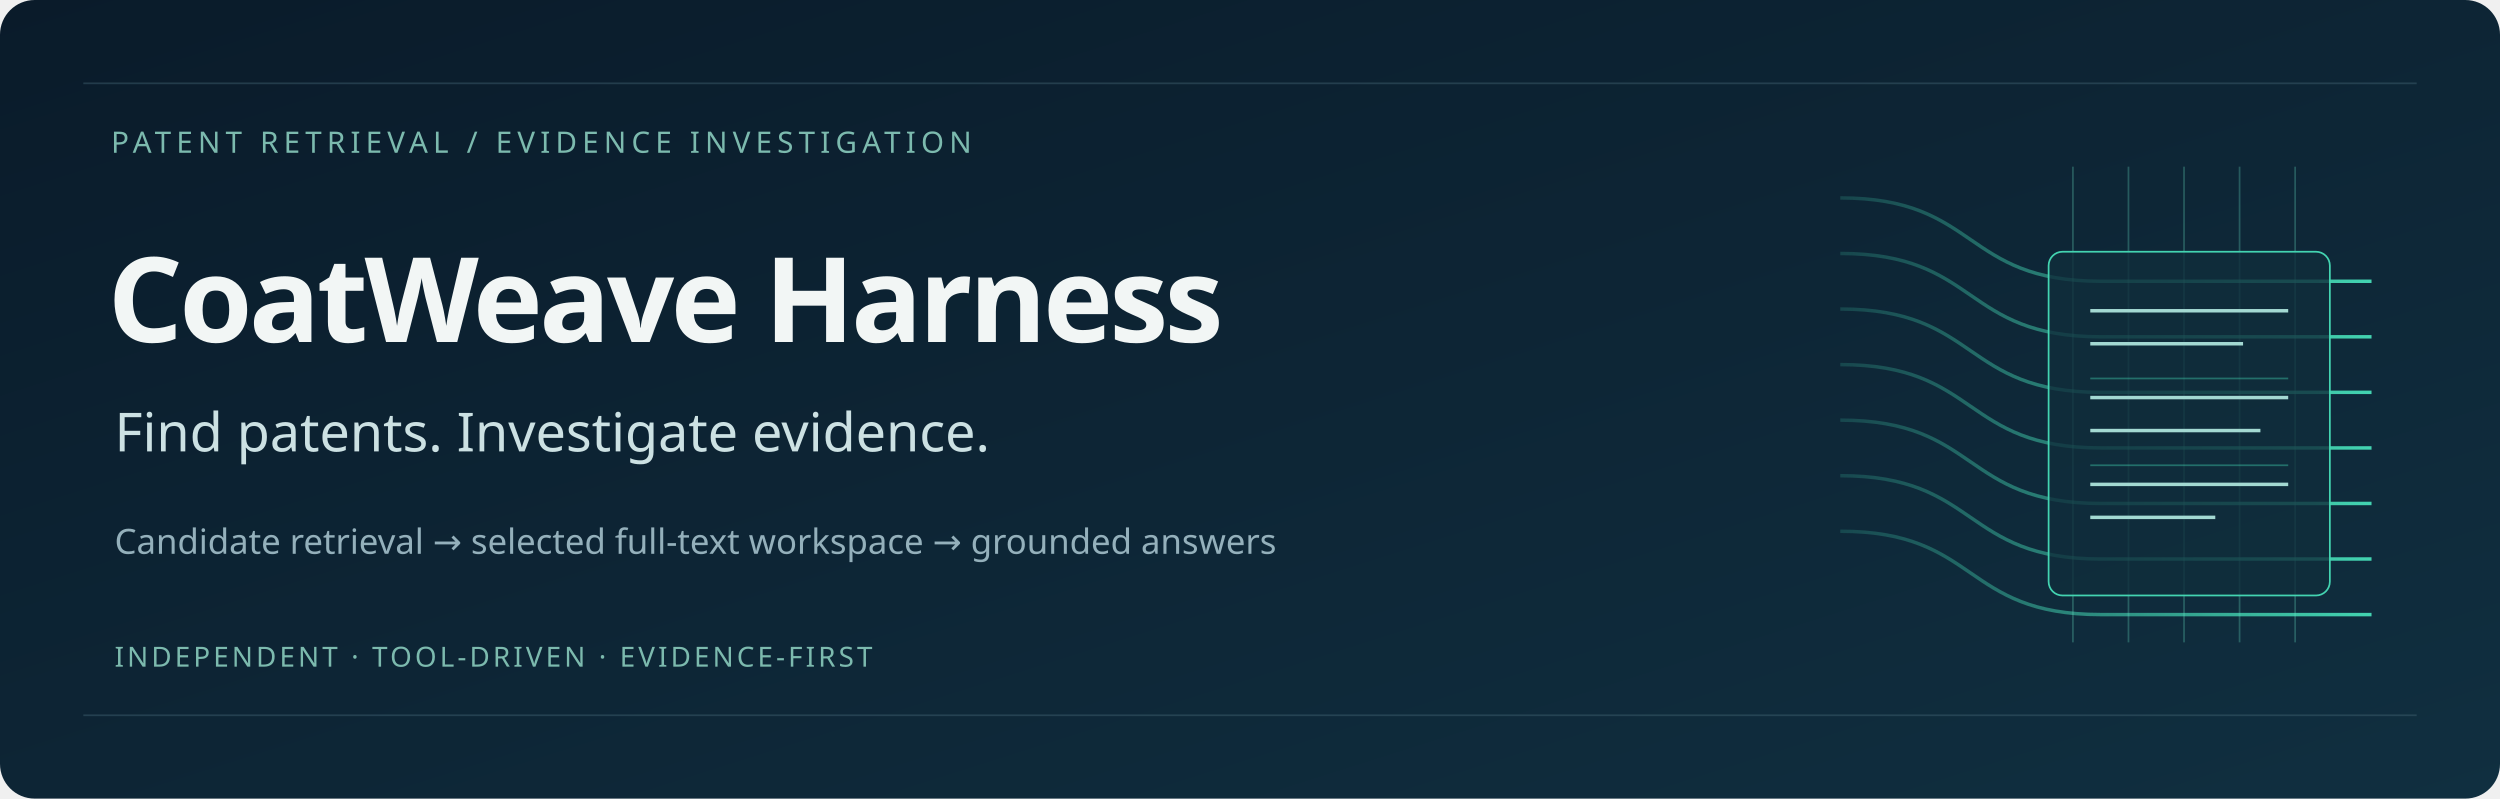
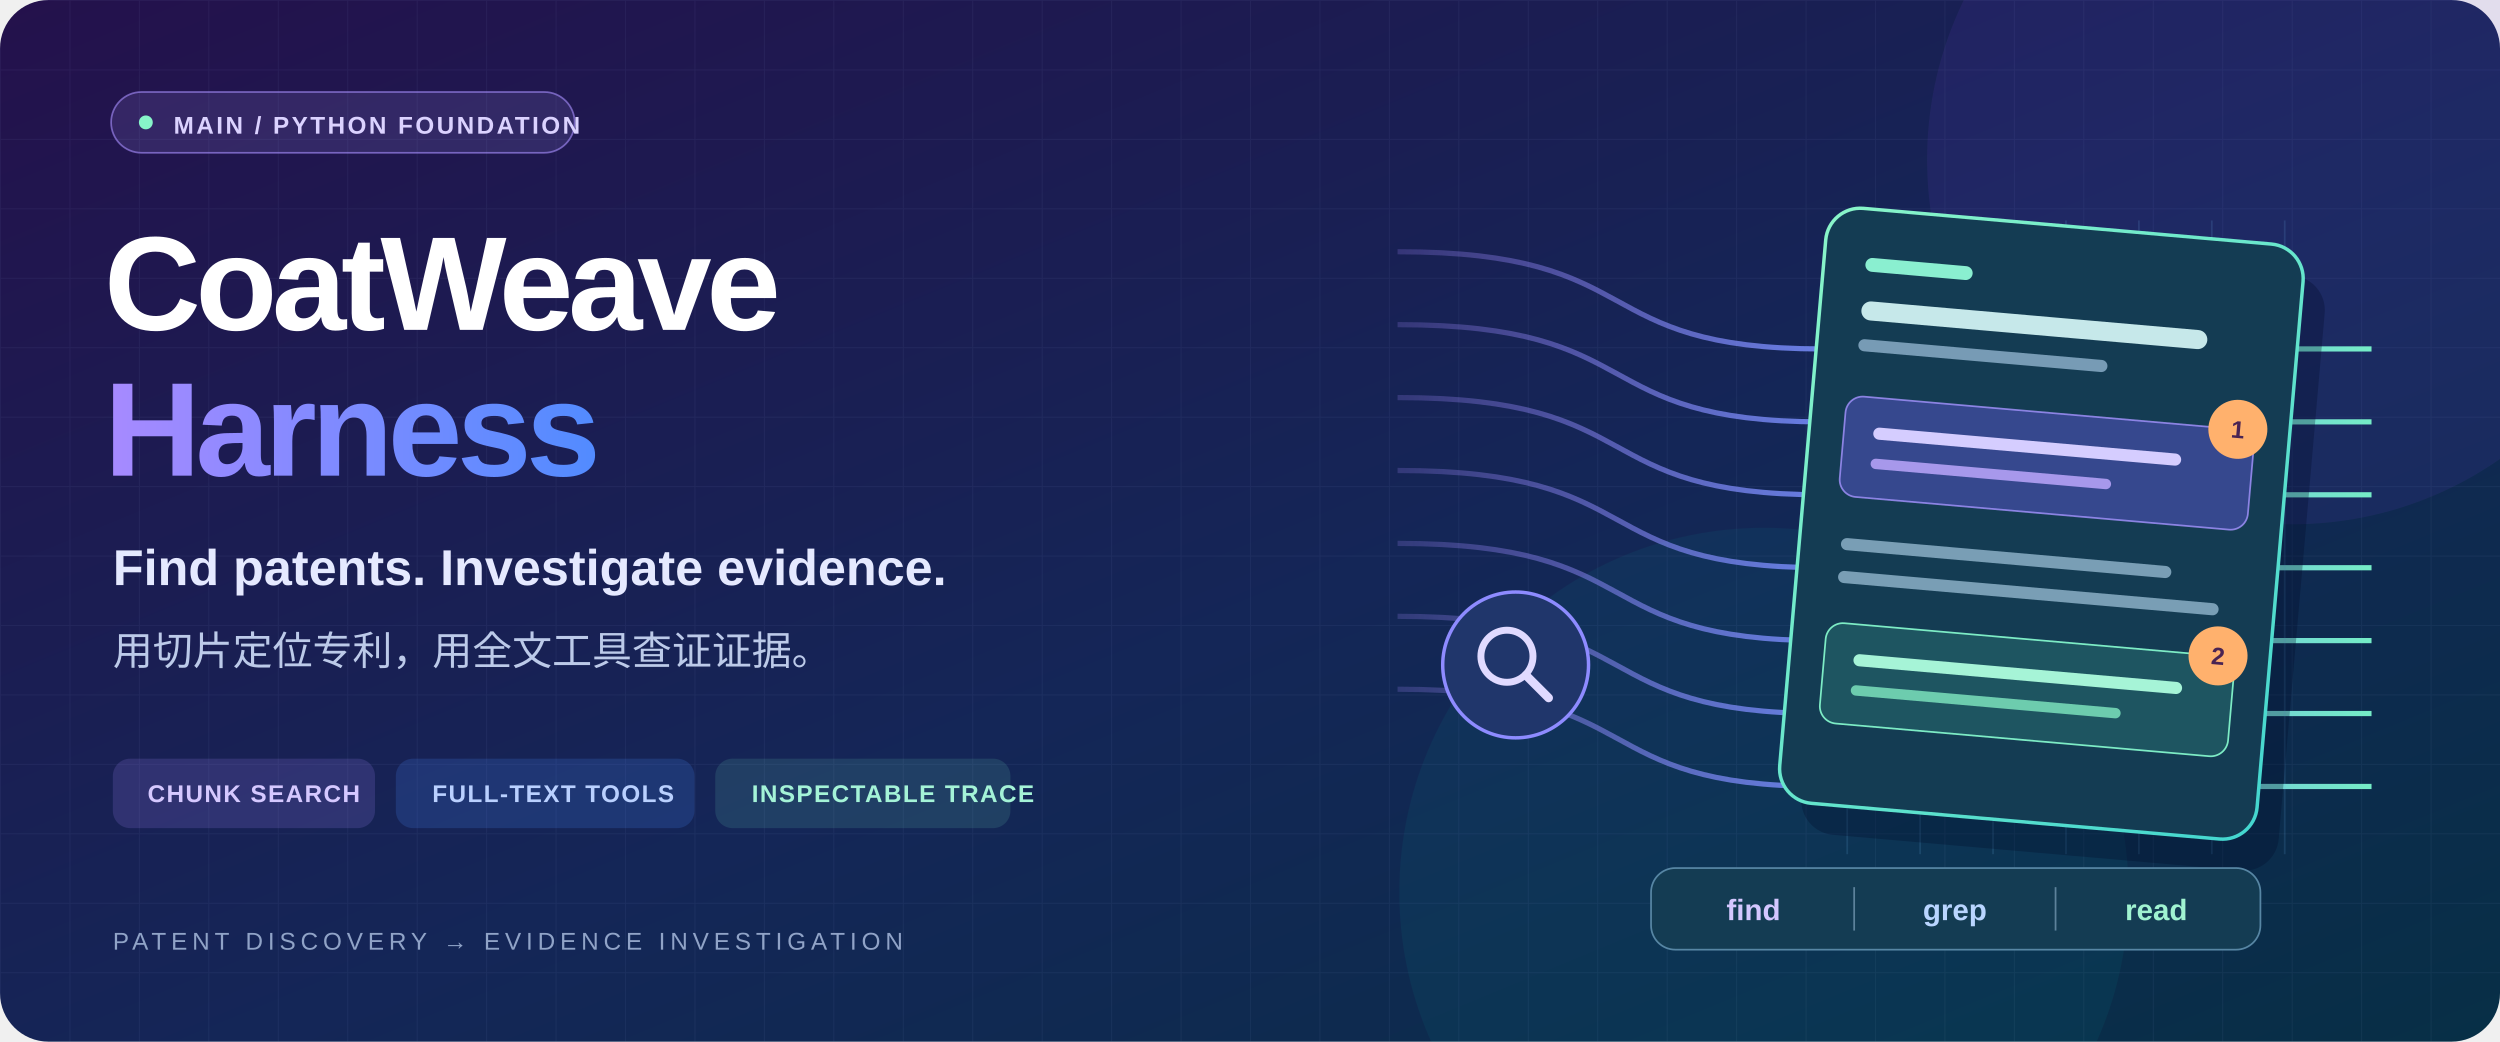
- <svg xmlns="http://www.w3.org/2000/svg" width="1440" height="460" viewBox="0 0 1440 460" role="img" aria-labelledby="title description">
+ <svg xmlns="http://www.w3.org/2000/svg" width="1440" height="600" viewBox="0 0 1440 600" role="img" aria-labelledby="title desc">
  <defs>
-     <linearGradient id="background" x1="0" y1="0" x2="1" y2="1">
-       <stop stop-color="#0a1b2a" />
-       <stop offset="1" stop-color="#102f40" />
+     <linearGradient id="bg" x1="0" y1="0" x2="1" y2="1">
+       <stop stop-color="#24114c" />
+       <stop offset="0.55" stop-color="#142657" />
+       <stop offset="1" stop-color="#072f46" />
+     </linearGradient>
+     <linearGradient id="violet" x1="0" y1="0" x2="1" y2="0">
+       <stop stop-color="#a68aff" />
+       <stop offset="1" stop-color="#528bff" />
+     </linearGradient>
+     <linearGradient id="mint" x1="0" y1="0" x2="1" y2="1">
+       <stop stop-color="#8af5c9" />
+       <stop offset="1" stop-color="#43d6cf" />
    </linearGradient>
    <linearGradient id="thread" x1="0" y1="0" x2="1" y2="0">
-       <stop stop-color="#43d4b1" stop-opacity="0.18" />
-       <stop offset="1" stop-color="#43d4b1" />
+       <stop stop-color="#a68aff" stop-opacity="0.2" />
+       <stop offset="0.55" stop-color="#6d91ff" />
+       <stop offset="1" stop-color="#75edc6" />
    </linearGradient>
+     <pattern id="grid" width="40" height="40" patternUnits="userSpaceOnUse">
+       <path d="M40 0H0V40" fill="none" stroke="#b4c5ff" stroke-opacity="0.06" />
+     </pattern>
  </defs>
-   <rect width="1440" height="460" rx="20" fill="url(#background)" />
-   <path d="M48 48H1392M48 412H1392" stroke="#426373" stroke-opacity="0.45" />
-   <g font-family="'Trebuchet MS', Verdana, sans-serif">
-     <text x="64" y="88" font-size="17" letter-spacing="3" fill="#7cbaae">PATENT RETRIEVAL / EVIDENCE INVESTIGATION</text>
-     <text x="62" y="197" font-size="68" font-weight="700" letter-spacing="-2" fill="#f2f6f5">CoatWeave Harness</text>
-     <text x="66" y="260" font-size="31" fill="#cce1e3">Find patents. Investigate evidence.</text>
-     <text x="66" y="319" font-size="20" fill="#94b0bb">Candidate retrieval → selected full-text workspace → grounded answers</text>
-     <text x="66" y="384" font-size="16" letter-spacing="1.8" fill="#7cbaae">INDEPENDENT · TOOL-DRIVEN · EVIDENCE-FIRST</text>
+   <rect width="1440" height="600" rx="28" fill="url(#bg)" />
+   <rect width="1440" height="600" rx="28" fill="url(#grid)" />
+   <circle cx="1320" cy="92" r="210" fill="#7142cd" opacity="0.11" />
+   <circle cx="1016" cy="514" r="210" fill="#00c9b6" opacity="0.06" />
+   <g font-family="Arial, 'PingFang SC', 'Microsoft YaHei', sans-serif">
+     <rect x="64" y="53" width="267" height="35" rx="17.5" fill="#b6a1ff" fill-opacity="0.13" stroke="#a890ff" stroke-opacity="0.6" />
+     <circle cx="84" cy="70.5" r="4" fill="#87f4c9" />
+     <text x="100" y="77" font-size="14" font-weight="700" letter-spacing="1.4" fill="#dbd2ff">MAIN / PYTHON FOUNDATION</text>
+     <text x="60" y="190" font-size="77" font-weight="700" letter-spacing="-3" fill="#ffffff">CoatWeave</text>
+     <text x="60" y="274" font-size="77" font-weight="700" letter-spacing="-3" fill="url(#violet)">Harness</text>
+     <text x="65" y="337" font-size="29" font-weight="700" fill="#e5e9ff">Find patents. Investigate evidence.</text>
+     <text x="65" y="383" font-size="23" fill="#bccae9">用切片定位专利，用全文工具查证证据。</text>
+     <g font-size="14" font-weight="700" letter-spacing="0.8">
+       <rect x="65" y="437" width="151" height="40" rx="10" fill="#a589ff" fill-opacity="0.17" />
+       <text x="85" y="462" fill="#d5c8ff">CHUNK SEARCH</text>
+       <rect x="228" y="437" width="172" height="40" rx="10" fill="#4c8dff" fill-opacity="0.18" />
+       <text x="249" y="462" fill="#b9d0ff">FULL-TEXT TOOLS</text>
+       <rect x="412" y="437" width="170" height="40" rx="10" fill="#73e8c1" fill-opacity="0.13" />
+       <text x="433" y="462" fill="#a4f3d7">INSPECTABLE TRACE</text>
+     </g>
+     <text x="65" y="547" font-size="14" letter-spacing="2.8" fill="#90a3c7">PATENT DISCOVERY → EVIDENCE INVESTIGATION</text>
  </g>
-   <g fill="none" stroke="url(#thread)" stroke-width="2">
-     <path d="M1060 114C1140 114 1130 162 1210 162H1366" />
-     <path d="M1060 146C1140 146 1130 194 1210 194H1366" />
-     <path d="M1060 178C1140 178 1130 226 1210 226H1366" />
-     <path d="M1060 210C1140 210 1130 258 1210 258H1366" />
-     <path d="M1060 242C1140 242 1130 290 1210 290H1366" />
-     <path d="M1060 274C1140 274 1130 322 1210 322H1366" />
-     <path d="M1060 306C1140 306 1130 354 1210 354H1366" />
+   <g fill="none" stroke="url(#thread)" stroke-width="3">
+     <path d="M805 145C952 145 912 201 1050 201H1366" />
+     <path d="M805 187C952 187 912 243 1050 243H1366" />
+     <path d="M805 229C952 229 912 285 1050 285H1366" />
+     <path d="M805 271C952 271 912 327 1050 327H1366" />
+     <path d="M805 313C952 313 912 369 1050 369H1366" />
+     <path d="M805 355C952 355 912 411 1050 411H1366" />
+     <path d="M805 397C952 397 912 453 1050 453H1366" />
  </g>
-   <g fill="none" stroke="#69e2c4" stroke-opacity="0.28">
-     <path d="M1194 96V370M1226 96V370M1258 96V370M1290 96V370M1322 96V370" />
+   <g stroke="#6eb7ed" stroke-opacity="0.15">
+     <path d="M1064 127V492M1106 127V492M1148 127V492M1190 127V492M1232 127V492M1274 127V492M1316 127V492" />
  </g>
-   <rect x="1180" y="145" width="162" height="198" rx="8" fill="#102d3b" fill-opacity="0.8" stroke="#43d4b1" />
-   <g stroke="#a3d9d2" stroke-width="2">
-     <path d="M1204 179H1318M1204 198H1292M1204 229H1318M1204 248H1302M1204 279H1318M1204 298H1276" />
+   <g transform="translate(1038 130) rotate(5 142 170)">
+     <rect x="14" y="17" width="276" height="344" rx="20" fill="#030b29" fill-opacity="0.3" />
+     <rect width="276" height="344" rx="20" fill="#143c53" stroke="url(#mint)" stroke-width="2" />
+     <rect x="24" y="28" width="62" height="8" rx="4" fill="#8aefd0" />
+     <rect x="24" y="53" width="200" height="11" rx="5.5" fill="#c6e8ea" />
+     <rect x="24" y="75" width="144" height="7" rx="3.5" fill="#779bb5" />
+     <rect x="20" y="108" width="236" height="58" rx="10" fill="#6a5ae6" fill-opacity="0.4" stroke="#a594ff" stroke-opacity="0.8" />
+     <rect x="37" y="125" width="178" height="7" rx="3.5" fill="#d5cdff" />
+     <rect x="37" y="143" width="139" height="6" rx="3" fill="#a798eb" />
+     <rect x="24" y="190" width="191" height="7" rx="3.5" fill="#799eb5" />
+     <rect x="24" y="209" width="220" height="7" rx="3.5" fill="#799eb5" />
+     <rect x="20" y="239" width="236" height="58" rx="10" fill="#56d6ac" fill-opacity="0.16" stroke="#7decc5" />
+     <rect x="37" y="256" width="190" height="7" rx="3.5" fill="#a6f4d7" />
+     <rect x="37" y="274" width="156" height="6" rx="3" fill="#6dccae" />
+     <circle cx="246" cy="108" r="17" fill="#ffb16d" />
+     <circle cx="246" cy="239" r="17" fill="#ffb16d" />
+     <g font-family="Arial, sans-serif" font-size="14" font-weight="700" text-anchor="middle" fill="#4a2453">
+       <text x="246" y="113">1</text>
+       <text x="246" y="244">2</text>
+     </g>
  </g>
-   <path d="M1204 218H1318M1204 268H1318" stroke="#43d4b1" stroke-opacity="0.4" />
+   <g transform="translate(873 383)">
+     <circle cx="0" cy="0" r="42" fill="#20366b" stroke="#8e8bff" stroke-width="2" />
+     <circle cx="-5" cy="-5" r="15" fill="none" stroke="#e0daff" stroke-width="4" />
+     <path d="M6 6L19 19" stroke="#e0daff" stroke-width="5" stroke-linecap="round" />
+   </g>
+   <rect x="951" y="500" width="351" height="47" rx="14" fill="#143c53" stroke="#5786a4" />
+   <g font-family="Arial, sans-serif" font-size="17" font-weight="700" text-anchor="middle">
+     <text x="1010" y="530" fill="#d4c7ff">find</text>
+     <text x="1126" y="530" fill="#b9d5ff">grep</text>
+     <text x="1242" y="530" fill="#a0f3d1">read</text>
+   </g>
+   <path d="M1068 511V536M1184 511V536" stroke="#5d829b" />
</svg>
